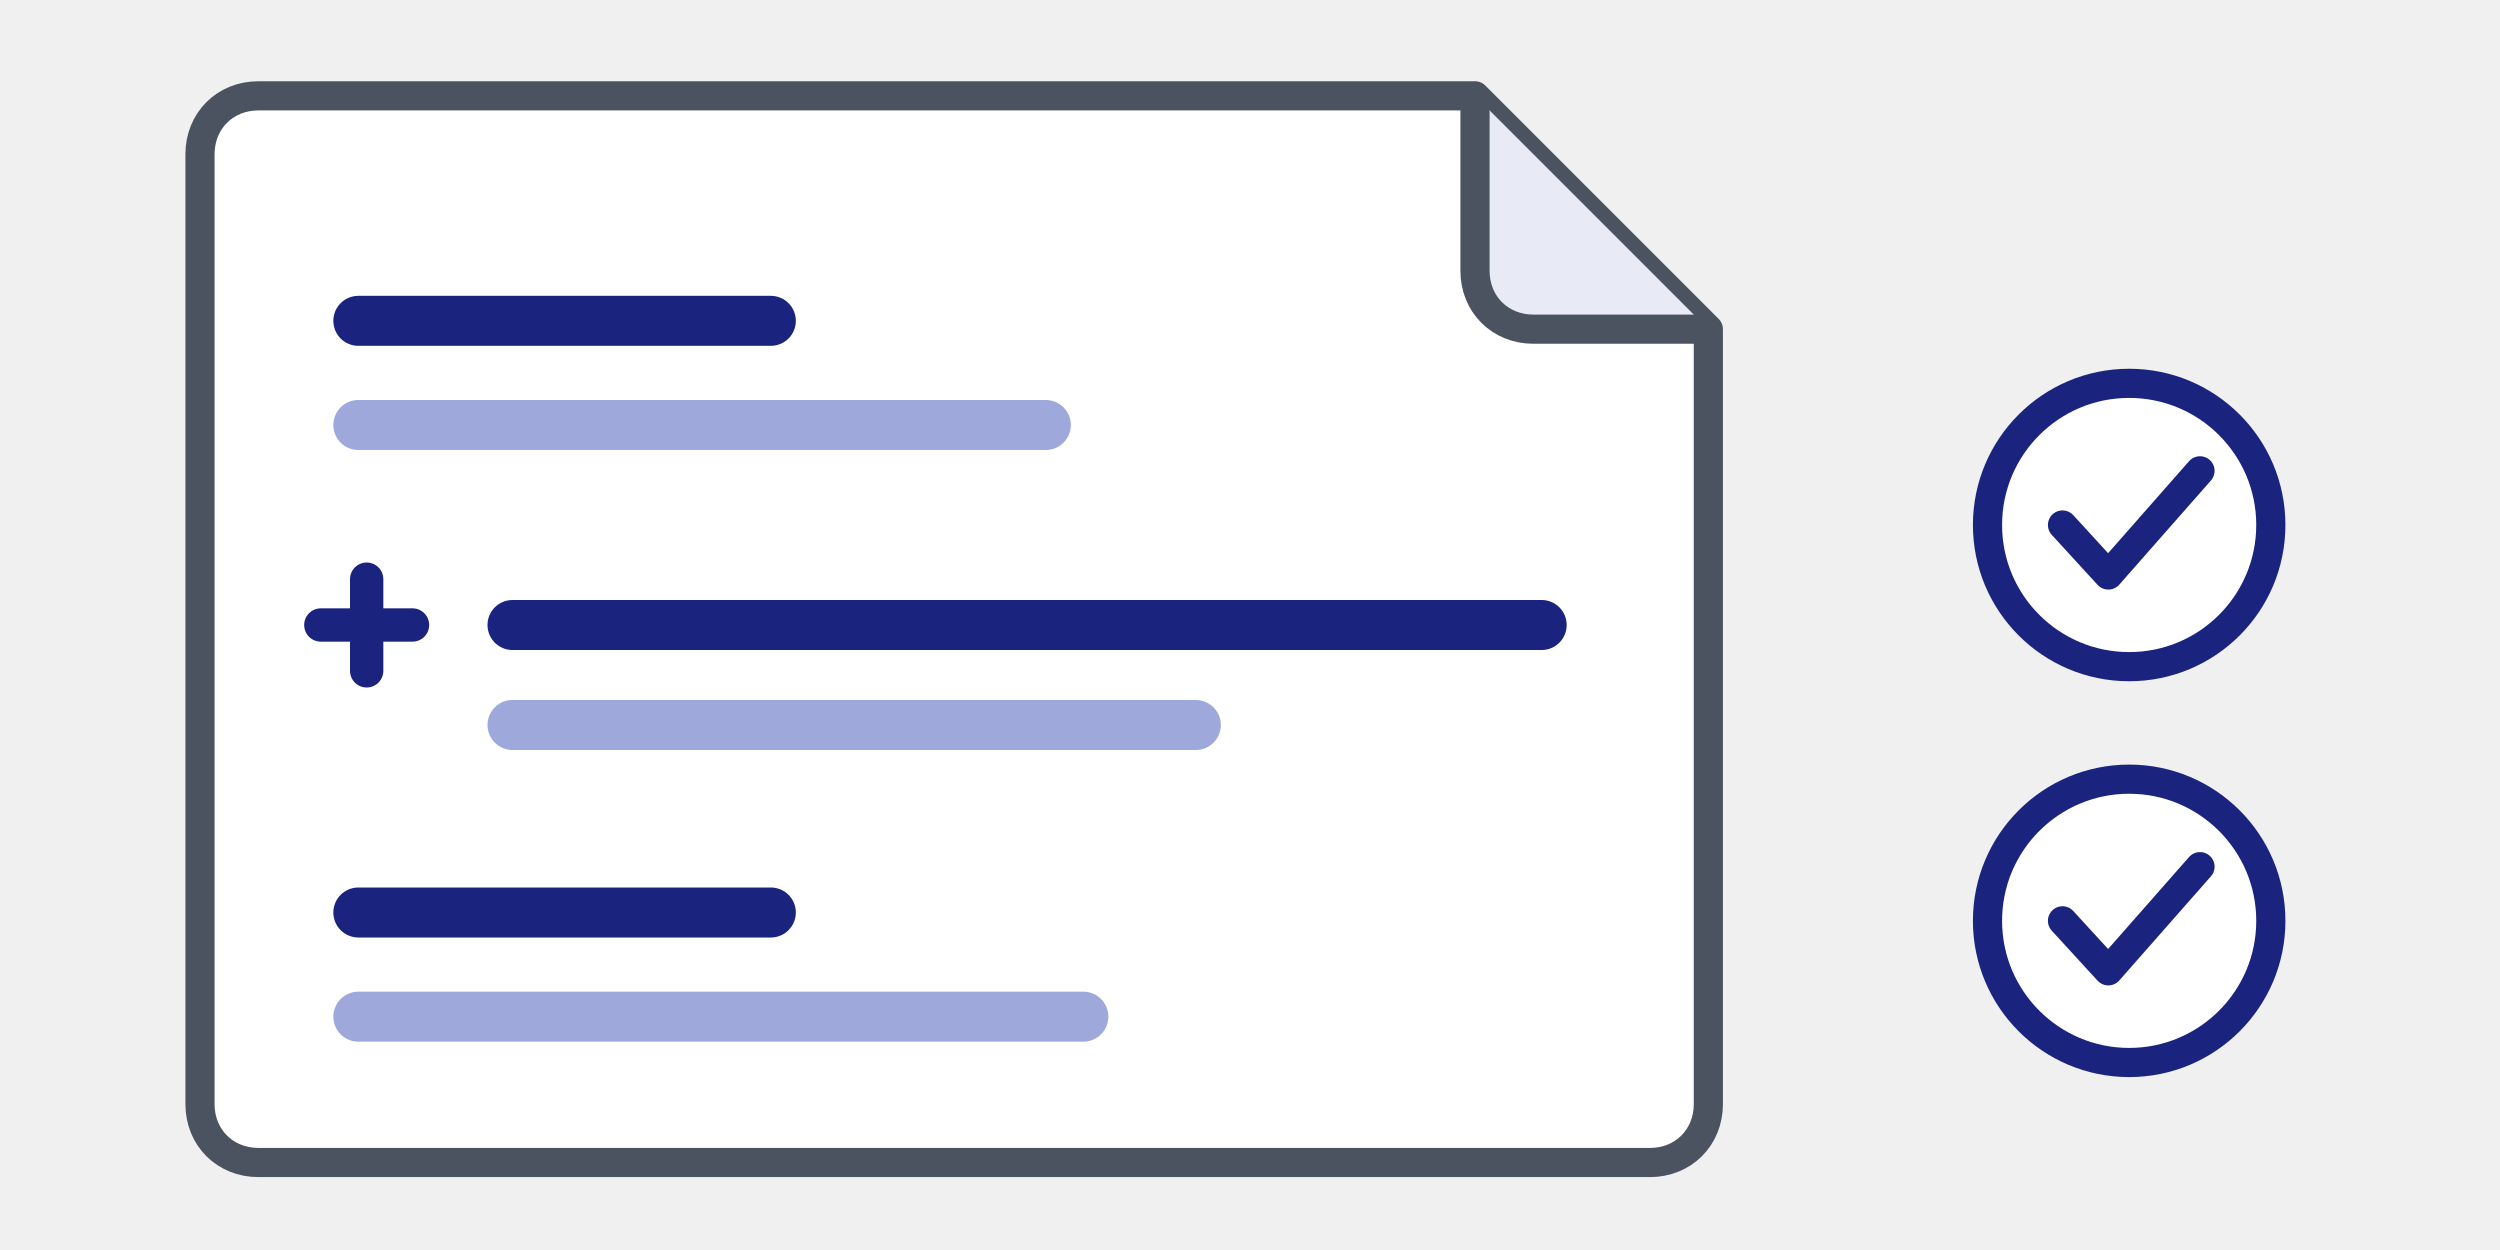
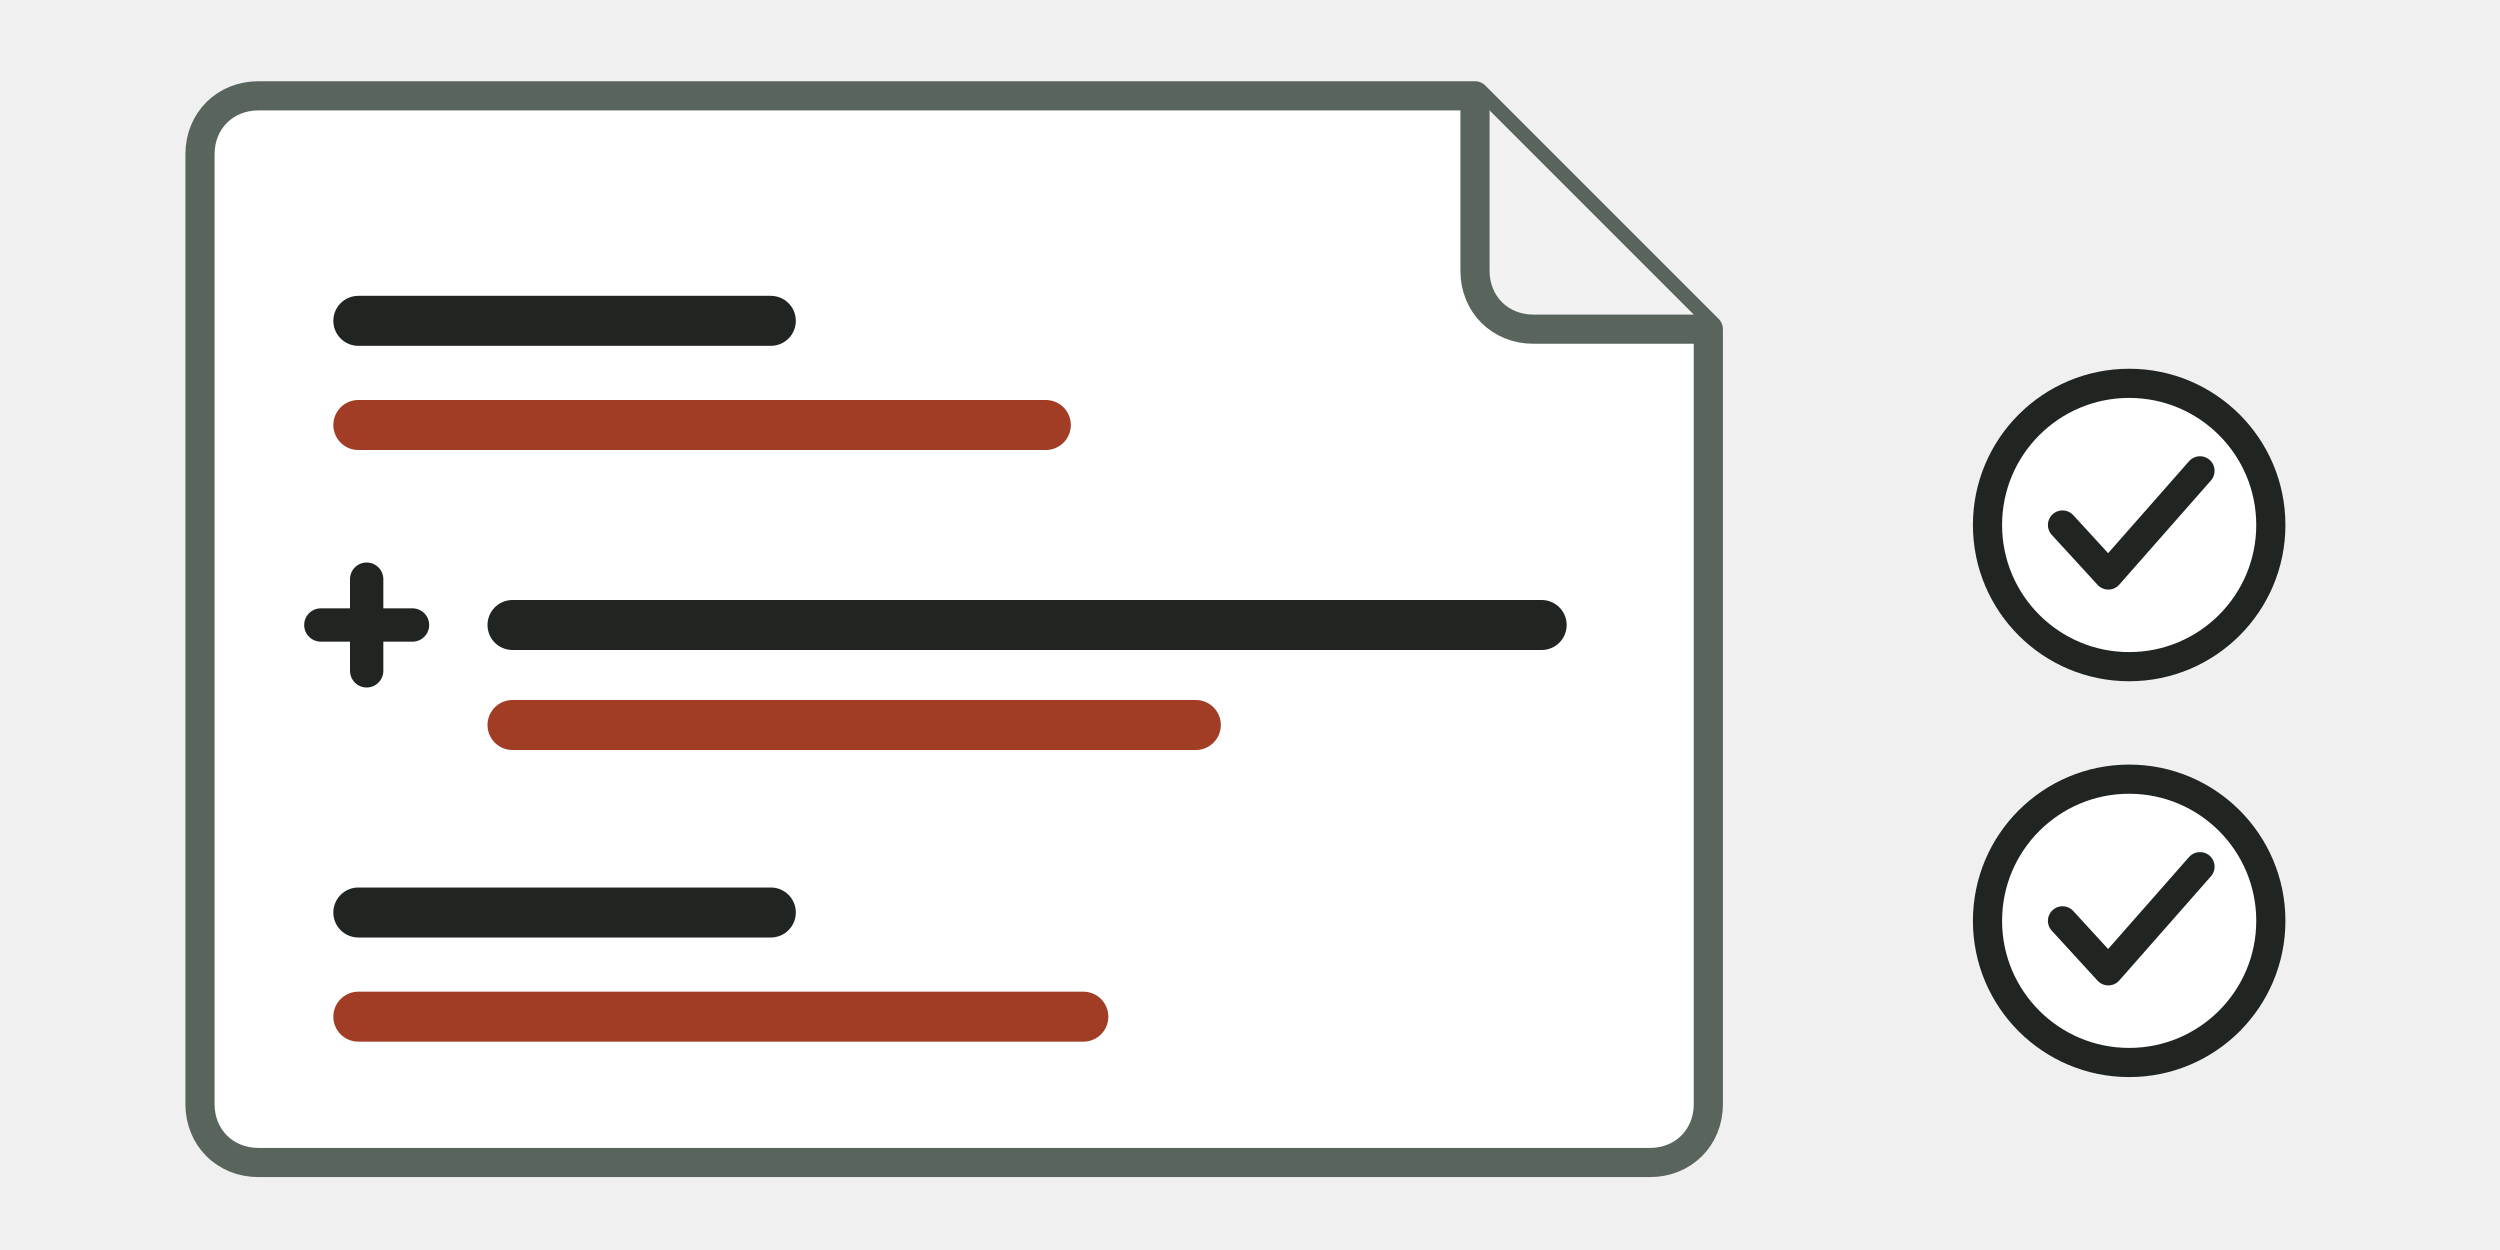
<svg xmlns="http://www.w3.org/2000/svg" viewBox="0 0 600 300" fill="none">
-   <path d="M62 23H354L410 79V265C410 273 404 279 396 279H62C54 279 48 273 48 265V37C48 29 54 23 62 23Z" fill="#fff" stroke="#4b5260" stroke-width="7" stroke-linejoin="round" />
-   <path d="M354 23V65C354 73 360 79 368 79H410" fill="#e8eaf6" stroke="#4b5260" stroke-width="7" stroke-linejoin="round" />
-   <path d="M86 77H185M86 219H185" stroke="#1a237e" stroke-width="12" stroke-linecap="round" />
-   <path d="M86 102H251M123 174H287M86 244H260" stroke="#9fa8da" stroke-width="12" stroke-linecap="round" />
-   <path d="M123 150H370" stroke="#1a237e" stroke-width="12" stroke-linecap="round" />
-   <path d="M88 139V161M77 150H99" stroke="#1a237e" stroke-width="8" stroke-linecap="round" />
-   <g stroke="#1a237e" stroke-width="7">
+   <path d="M62 23H354L410 79V265C410 273 404 279 396 279H62C54 279 48 273 48 265V37C48 29 54 23 62 23Z" fill="#fff" stroke="#59645d" stroke-width="7" stroke-linejoin="round" />
+   <path d="M354 23V65C354 73 360 79 368 79H410" fill="#f1f2f1" stroke="#59645d" stroke-width="7" stroke-linejoin="round" />
+   <path d="M86 77H185M86 219H185" stroke="#202522" stroke-width="12" stroke-linecap="round" />
+   <path d="M86 102H251M123 174H287M86 244H260" stroke="#a13d25" stroke-width="12" stroke-linecap="round" />
+   <path d="M123 150H370" stroke="#202522" stroke-width="12" stroke-linecap="round" />
+   <path d="M88 139V161M77 150H99" stroke="#202522" stroke-width="8" stroke-linecap="round" />
+   <g stroke="#202522" stroke-width="7">
    <circle cx="511" cy="126" r="34" fill="#fff" />
    <circle cx="511" cy="221" r="34" fill="#fff" />
    <path d="m495 126 11 12 22-25m-33 108 11 12 22-25" stroke-linecap="round" stroke-linejoin="round" />
  </g>
</svg>
